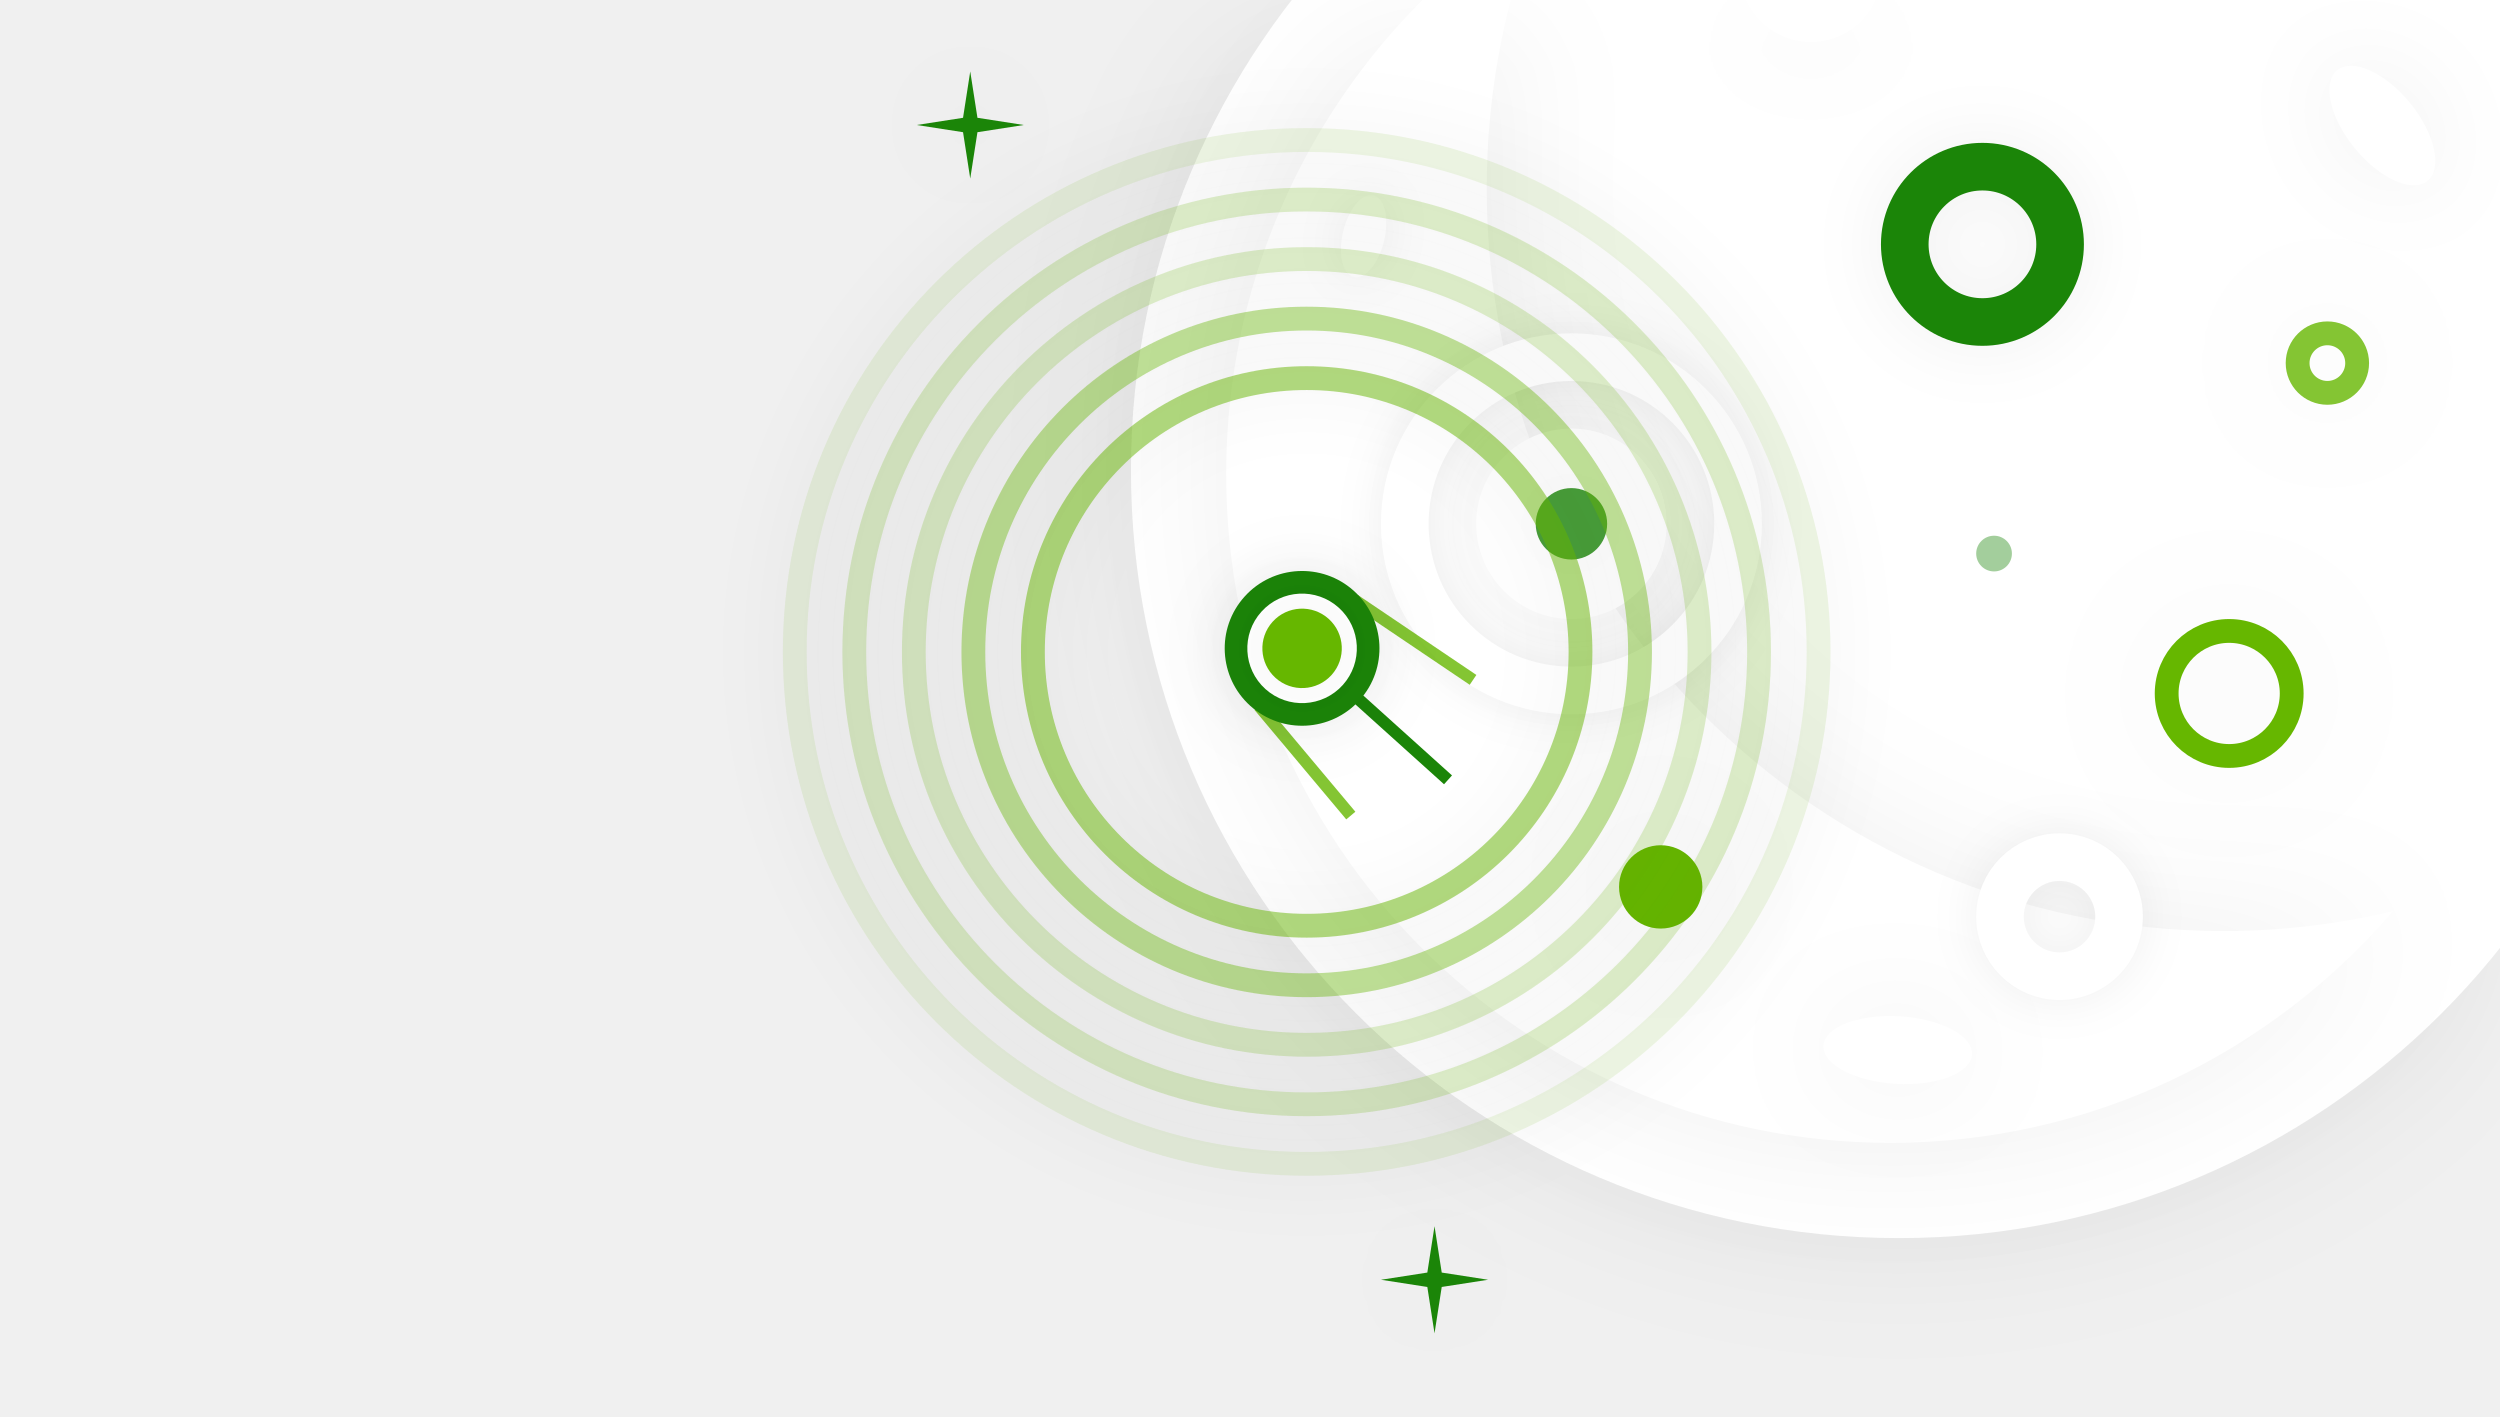
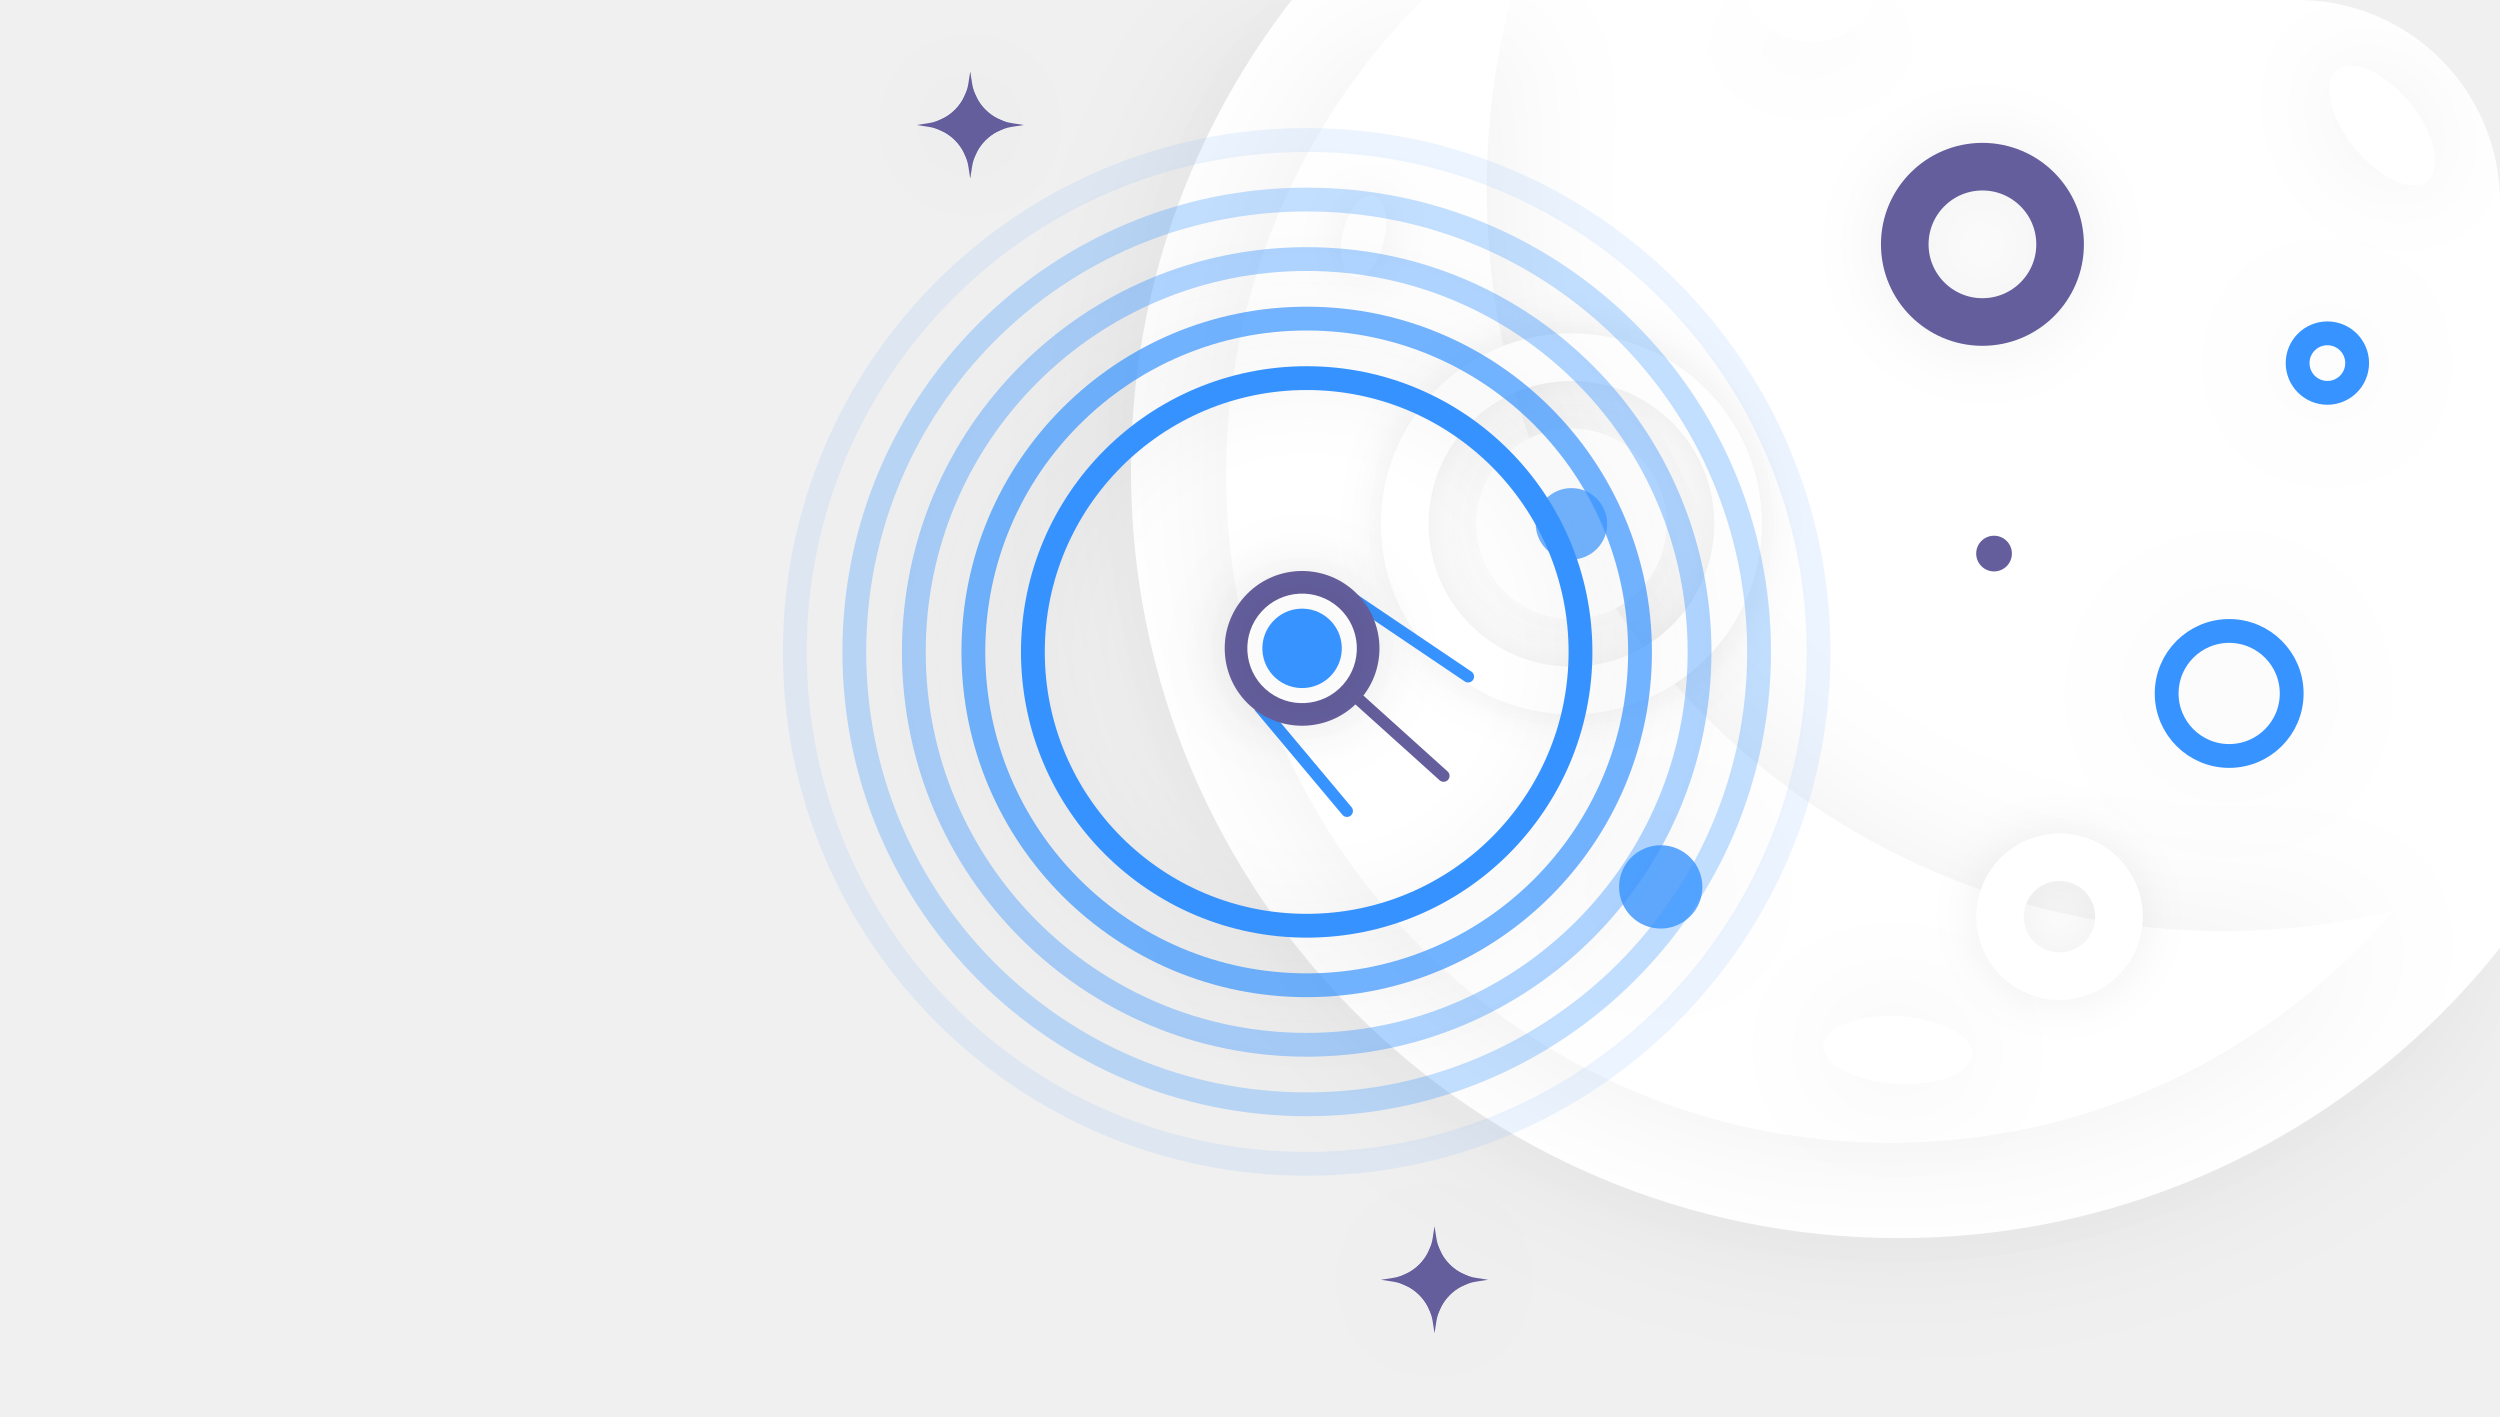
<svg xmlns="http://www.w3.org/2000/svg" width="210" height="119" viewBox="0 0 210 119" fill="none">
  <mask id="mask0" mask-type="alpha" maskUnits="userSpaceOnUse" x="0" y="0" width="210" height="119">
-     <rect width="210" height="119" fill="#C4C4C4" />
+     <path d="M0 0H193C202.389 0 210 7.611 210 17V119H0V0Z" fill="#C4C4C4" />
  </mask>
  <g mask="url(#mask0)">
    <g filter="url(#filter0_d)">
      <path d="M159.5 104C195.122 104 224 75.122 224 39.5C224 3.878 195.122 -25 159.5 -25C123.878 -25 95 3.878 95 39.5C95 75.122 123.878 104 159.5 104Z" fill="white" />
    </g>
    <g filter="url(#filter1_d)">
      <path d="M186.802 78.21C152.587 78.21 124.885 50.315 124.885 15.864C124.885 7.425 126.539 -0.637 129.582 -8C113.622 1.889 103 19.626 103 39.835C103 70.847 127.98 96 158.779 96C175.646 96 190.752 88.475 201 76.544C196.463 77.619 191.659 78.21 186.802 78.21Z" fill="white" />
    </g>
-     <g filter="url(#filter2_d)">
-       <path d="M139.5 78C141.433 78 143 76.433 143 74.5C143 72.567 141.433 71 139.5 71C137.567 71 136 72.567 136 74.5C136 76.433 137.567 78 139.5 78Z" fill="#66B700" />
+     <g opacity="0.8" filter="url(#filter2_d)">
+       <path d="M139.5 78C141.433 78 143 76.433 143 74.5C143 72.567 141.433 71 139.5 71C137.567 71 136 72.567 136 74.5C136 76.433 137.567 78 139.5 78Z" fill="#3693FF" />
    </g>
    <g filter="url(#filter3_d)">
-       <path d="M152.112 3.528C155.408 3.528 158.079 0.856 158.079 -2.439C158.079 -5.735 155.408 -8.406 152.112 -8.406C148.817 -8.406 146.146 -5.735 146.146 -2.439C146.146 0.856 148.817 3.528 152.112 3.528Z" fill="white" />
+       <path d="M152.112 3.528C155.408 3.528 158.079 0.856 158.079 -2.439C158.079 -5.735 155.408 -8.406 152.112 -8.406C148.817 -8.406 146.145 -5.735 146.145 -2.439C146.145 0.856 148.817 3.528 152.112 3.528Z" fill="white" />
    </g>
    <g filter="url(#filter4_d)">
-       <path d="M173.048 20.524C173.048 24.128 170.127 27.049 166.524 27.049C162.921 27.049 160 24.128 160 20.524C160 16.921 162.921 14 166.524 14C170.127 14 173.048 16.921 173.048 20.524Z" stroke="#1B8508" stroke-width="4" />
+       <path d="M173.048 20.524C173.048 24.128 170.127 27.049 166.524 27.049C162.921 27.049 160 24.128 160 20.524C160 16.921 162.921 14 166.524 14C170.127 14 173.048 16.921 173.048 20.524Z" stroke="#645E9D" stroke-width="4" />
    </g>
    <g filter="url(#filter5_d)">
      <path d="M203.911 15.194C205.195 14.146 204.537 11.216 202.442 8.649C200.347 6.081 197.608 4.849 196.324 5.897C195.041 6.944 195.698 9.875 197.793 12.442C199.889 15.009 202.628 16.241 203.911 15.194Z" fill="white" />
    </g>
    <g filter="url(#filter6_d)">
-       <path d="M192.502 58.251C192.502 61.151 190.151 63.502 187.251 63.502C184.351 63.502 182 61.151 182 58.251C182 55.351 184.351 53 187.251 53C190.151 53 192.502 55.351 192.502 58.251Z" stroke="#66B700" stroke-width="2" />
+       <path d="M192.502 58.251C192.502 61.151 190.151 63.502 187.251 63.502C184.351 63.502 182 61.151 182 58.251C182 55.351 184.351 53 187.251 53C190.151 53 192.502 55.351 192.502 58.251Z" stroke="#3693FF" stroke-width="2" />
    </g>
    <g filter="url(#filter7_d)">
-       <path d="M198 30.5C198 31.881 196.881 33 195.5 33C194.119 33 193 31.881 193 30.5C193 29.119 194.119 28 195.5 28C196.881 28 198 29.119 198 30.5Z" stroke="#66B700" stroke-opacity="0.8" stroke-width="2" />
+       <path d="M198 30.5C198 31.881 196.881 33 195.5 33C194.119 33 193 31.881 193 30.5C193 29.119 194.119 28 195.5 28C196.881 28 198 29.119 198 30.5Z" stroke="#3693FF" stroke-width="2" />
    </g>
    <g filter="url(#filter8_d)">
-       <path d="M167.5 48C168.328 48 169 47.328 169 46.5C169 45.672 168.328 45 167.5 45C166.672 45 166 45.672 166 46.5C166 47.328 166.672 48 167.5 48Z" fill="#1B8508" fill-opacity="0.4" />
+       <path d="M167.5 48C168.328 48 169 47.328 169 46.5C169 45.672 168.328 45 167.5 45C166.672 45 166 45.672 166 46.5C166 47.328 166.672 48 167.5 48Z" fill="#645E9D" />
    </g>
    <g filter="url(#filter9_d)">
      <path d="M165.649 88.576C165.742 87.01 163.023 85.574 159.577 85.37C156.13 85.165 153.261 86.27 153.168 87.837C153.075 89.403 155.794 90.839 159.24 91.043C162.687 91.247 165.556 90.143 165.649 88.576Z" fill="white" />
    </g>
    <g filter="url(#filter10_d)">
      <path d="M213.912 32.159C215.523 31.744 216.175 28.87 215.369 25.74C214.563 22.609 212.604 20.408 210.993 20.823C209.383 21.237 208.73 24.111 209.536 27.242C210.342 30.372 212.301 32.574 213.912 32.159Z" fill="white" />
    </g>
    <g filter="url(#filter11_d)">
      <path d="M193.274 -6.788C193.932 -7.744 192.936 -9.573 191.049 -10.872C189.162 -12.171 187.098 -12.449 186.44 -11.492C185.781 -10.536 186.777 -8.707 188.665 -7.408C190.552 -6.109 192.615 -5.831 193.274 -6.788Z" fill="white" />
    </g>
    <g filter="url(#filter12_d)">
      <path d="M132 52C136.418 52 140 48.418 140 44C140 39.582 136.418 36 132 36C127.582 36 124 39.582 124 44C124 48.418 127.582 52 132 52Z" fill="white" />
    </g>
-     <g filter="url(#filter13_d)">
-       <path d="M132 47C133.657 47 135 45.657 135 44C135 42.343 133.657 41 132 41C130.343 41 129 42.343 129 44C129 45.657 130.343 47 132 47Z" fill="#1B8508" fill-opacity="0.8" />
+     <g opacity="0.7" filter="url(#filter13_d)">
+       <path d="M132 47C133.657 47 135 45.657 135 44C135 42.343 133.657 41 132 41C130.343 41 129 42.343 129 44C129 45.657 130.343 47 132 47Z" fill="#3693FF" />
    </g>
    <g filter="url(#filter14_d)">
      <path d="M146 44C146 51.732 139.732 58 132 58C124.268 58 118 51.732 118 44C118 36.268 124.268 30 132 30C139.732 30 146 36.268 146 44Z" stroke="white" stroke-width="4" />
    </g>
    <g filter="url(#filter15_d)">
      <path d="M178 77C178 79.761 175.761 82 173 82C170.239 82 168 79.761 168 77C168 74.239 170.239 72 173 72C175.761 72 178 74.239 178 77Z" stroke="white" stroke-width="4" />
    </g>
    <g filter="url(#filter16_d)">
      <path d="M116.255 20.255C116.714 18.364 116.319 16.645 115.374 16.415C114.428 16.186 113.29 17.533 112.831 19.424C112.372 21.315 112.766 23.034 113.712 23.263C114.658 23.493 115.796 22.146 116.255 20.255Z" fill="white" />
    </g>
    <g filter="url(#filter17_d)">
-       <path d="M120.5 103L121.105 106.895L125 107.5L121.105 108.105L120.5 112L119.895 108.105L116 107.5L119.895 106.895L120.5 103Z" fill="#1B8508" />
+       <path d="M120.5 103L120.656 104.005C120.923 105.726 122.274 107.077 123.995 107.344L125 107.5L123.995 107.656C122.274 107.923 120.923 109.274 120.656 110.995L120.5 112L120.344 110.995C120.077 109.274 118.726 107.923 117.005 107.656L116 107.5L117.005 107.344C118.726 107.077 120.077 105.726 120.344 104.005L120.5 103Z" fill="#645E9D" />
+       <path d="M118.228 107.5C119.238 107.048 120.049 106.238 120.5 105.228C120.951 106.238 121.762 107.048 122.772 107.5C121.762 107.951 120.951 108.762 120.5 109.772C120.049 108.762 119.238 107.951 118.228 107.5Z" stroke="#645E9D" />
    </g>
    <g filter="url(#filter18_d)">
-       <path d="M81.5 6L82.105 9.895L86 10.5L82.105 11.105L81.5 15L80.895 11.105L77 10.5L80.895 9.895L81.5 6Z" fill="#1B8508" />
-     </g>
-     <rect x="111.64" y="57.177" width="1" height="13" transform="rotate(-47.9836 111.64 57.1768)" fill="#1B8508" />
-     <rect x="105.374" y="59.634" width="1" height="12" transform="rotate(-39.9836 105.374 59.6337)" fill="#66B700" fill-opacity="0.8" />
-     <rect x="113.51" y="50.811" width="1" height="12" transform="rotate(-55.9836 113.51 50.8114)" fill="#66B700" fill-opacity="0.8" />
+       <path d="M81.5 6L81.656 7.005C81.923 8.726 83.274 10.077 84.995 10.344L86 10.5L84.995 10.656C83.274 10.923 81.923 12.274 81.656 13.995L81.5 15L81.344 13.995C81.077 12.274 79.726 10.923 78.005 10.656L77 10.5L78.005 10.344C79.726 10.077 81.077 8.726 81.344 7.005L81.5 6Z" fill="#645E9D" />
+       <path d="M79.228 10.5C80.238 10.049 81.049 9.238 81.5 8.228C81.951 9.238 82.762 10.049 83.772 10.5C82.762 10.951 81.951 11.762 81.5 12.772C81.049 11.762 80.238 10.951 79.228 10.5Z" stroke="#645E9D" />
+     </g>
+     <rect x="111.641" y="57.177" width="1" height="13" rx="0.5" transform="rotate(-47.9836 111.641 57.1768)" fill="#645E9D" />
+     <path d="M105.374 59.634C105.797 59.279 106.428 59.334 106.783 59.757L113.53 67.803C113.707 68.014 113.68 68.33 113.468 68.507C113.256 68.685 112.941 68.657 112.764 68.445L105.374 59.634Z" fill="#3693FF" />
+     <path d="M114.338 51.371C113.881 51.062 113.76 50.44 114.069 49.983L123.601 56.416C123.83 56.571 123.89 56.881 123.736 57.11C123.581 57.339 123.27 57.399 123.042 57.245L114.338 51.371Z" fill="#3693FF" />
    <g filter="url(#filter19_d)">
-       <circle cx="109.375" cy="54.463" r="6.5" transform="rotate(-47.9836 109.375 54.4627)" fill="#1B8508" />
+       <circle cx="109.375" cy="54.463" r="6.5" transform="rotate(-47.9836 109.375 54.4627)" fill="#645E9D" />
    </g>
    <g filter="url(#filter20_d)">
      <circle cx="109.375" cy="54.463" r="4.6" transform="rotate(-47.9836 109.375 54.4627)" fill="white" />
    </g>
    <g filter="url(#filter21_d)">
-       <circle cx="109.375" cy="54.463" r="3.336" transform="rotate(-47.9836 109.375 54.4627)" fill="#66B700" />
+       <circle cx="109.375" cy="54.463" r="3.336" transform="rotate(-47.9836 109.375 54.4627)" fill="#3693FF" />
    </g>
    <g filter="url(#filter22_d)">
-       <circle cx="109.762" cy="54.762" r="23" stroke="#66B700" stroke-opacity="0.5" stroke-width="2" />
-     </g>
-     <g filter="url(#filter23_d)">
-       <path d="M137.762 54.762C137.762 70.226 125.226 82.762 109.762 82.762C94.298 82.762 81.762 70.226 81.762 54.762C81.762 39.298 94.298 26.762 109.762 26.762C125.226 26.762 137.762 39.298 137.762 54.762Z" stroke="#66B700" stroke-opacity="0.4" stroke-width="2" />
-     </g>
-     <g filter="url(#filter24_d)">
-       <circle cx="109.761" cy="54.762" r="33" stroke="#66B700" stroke-opacity="0.2" stroke-width="2" />
-     </g>
-     <g filter="url(#filter25_d)">
-       <circle cx="109.761" cy="54.762" r="38" stroke="#66B700" stroke-opacity="0.2" stroke-width="2" />
-     </g>
-     <g filter="url(#filter26_d)">
-       <circle cx="109.761" cy="54.762" r="43" stroke="#66B700" stroke-opacity="0.1" stroke-width="2" />
+       <circle cx="109.762" cy="54.762" r="23" stroke="#3693FF" stroke-width="2" />
+     </g>
+     <g opacity="0.7" filter="url(#filter23_d)">
+       <path d="M137.762 54.762C137.762 70.226 125.226 82.762 109.762 82.762C94.298 82.762 81.762 70.226 81.762 54.762C81.762 39.298 94.298 26.762 109.762 26.762C125.226 26.762 137.762 39.298 137.762 54.762Z" stroke="#3693FF" stroke-width="2" />
+     </g>
+     <g opacity="0.4" filter="url(#filter24_d)">
+       <circle cx="109.762" cy="54.762" r="33" stroke="#3693FF" stroke-width="2" />
+     </g>
+     <g opacity="0.3" filter="url(#filter25_d)">
+       <circle cx="109.762" cy="54.762" r="38" stroke="#3693FF" stroke-width="2" />
+     </g>
+     <g opacity="0.1" filter="url(#filter26_d)">
+       <circle cx="109.762" cy="54.762" r="43" stroke="#3693FF" stroke-width="2" />
    </g>
  </g>
  <defs>
    <filter id="filter0_d" x="83" y="-37" width="153" height="153" filterUnits="userSpaceOnUse" color-interpolation-filters="sRGB">
      <feFlood flood-opacity="0" result="BackgroundImageFix" />
      <feColorMatrix in="SourceAlpha" type="matrix" values="0 0 0 0 0 0 0 0 0 0 0 0 0 0 0 0 0 0 127 0" />
      <feOffset />
      <feGaussianBlur stdDeviation="6" />
      <feColorMatrix type="matrix" values="0 0 0 0 0 0 0 0 0 0 0 0 0 0 0 0 0 0 0.06 0" />
      <feBlend mode="normal" in2="BackgroundImageFix" result="effect1_dropShadow" />
      <feBlend mode="normal" in="SourceGraphic" in2="effect1_dropShadow" result="shape" />
    </filter>
    <filter id="filter1_d" x="91" y="-20" width="122" height="128" filterUnits="userSpaceOnUse" color-interpolation-filters="sRGB">
      <feFlood flood-opacity="0" result="BackgroundImageFix" />
      <feColorMatrix in="SourceAlpha" type="matrix" values="0 0 0 0 0 0 0 0 0 0 0 0 0 0 0 0 0 0 127 0" />
      <feOffset />
      <feGaussianBlur stdDeviation="6" />
      <feColorMatrix type="matrix" values="0 0 0 0 0 0 0 0 0 0 0 0 0 0 0 0 0 0 0.06 0" />
      <feBlend mode="normal" in2="BackgroundImageFix" result="effect1_dropShadow" />
      <feBlend mode="normal" in="SourceGraphic" in2="effect1_dropShadow" result="shape" />
    </filter>
    <filter id="filter2_d" x="124" y="59" width="31" height="31" filterUnits="userSpaceOnUse" color-interpolation-filters="sRGB">
      <feFlood flood-opacity="0" result="BackgroundImageFix" />
      <feColorMatrix in="SourceAlpha" type="matrix" values="0 0 0 0 0 0 0 0 0 0 0 0 0 0 0 0 0 0 127 0" />
      <feOffset />
      <feGaussianBlur stdDeviation="6" />
      <feColorMatrix type="matrix" values="0 0 0 0 0 0 0 0 0 0 0 0 0 0 0 0 0 0 0.06 0" />
      <feBlend mode="normal" in2="BackgroundImageFix" result="effect1_dropShadow" />
      <feBlend mode="normal" in="SourceGraphic" in2="effect1_dropShadow" result="shape" />
    </filter>
-     <filter id="filter3_d" x="137.146" y="-17.406" width="29.934" height="29.934" filterUnits="userSpaceOnUse" color-interpolation-filters="sRGB">
+     <filter id="filter3_d" x="137.145" y="-17.406" width="29.934" height="29.934" filterUnits="userSpaceOnUse" color-interpolation-filters="sRGB">
      <feFlood flood-opacity="0" result="BackgroundImageFix" />
      <feColorMatrix in="SourceAlpha" type="matrix" values="0 0 0 0 0 0 0 0 0 0 0 0 0 0 0 0 0 0 127 0" />
      <feOffset />
      <feGaussianBlur stdDeviation="4.5" />
      <feColorMatrix type="matrix" values="0 0 0 0 0 0 0 0 0 0 0 0 0 0 0 0 0 0 0.06 0" />
      <feBlend mode="normal" in2="BackgroundImageFix" result="effect1_dropShadow" />
      <feBlend mode="normal" in="SourceGraphic" in2="effect1_dropShadow" result="shape" />
    </filter>
    <filter id="filter4_d" x="152" y="6" width="29.049" height="29.049" filterUnits="userSpaceOnUse" color-interpolation-filters="sRGB">
      <feFlood flood-opacity="0" result="BackgroundImageFix" />
      <feColorMatrix in="SourceAlpha" type="matrix" values="0 0 0 0 0 0 0 0 0 0 0 0 0 0 0 0 0 0 127 0" />
      <feOffset />
      <feGaussianBlur stdDeviation="3" />
      <feColorMatrix type="matrix" values="0 0 0 0 0 0 0 0 0 0 0 0 0 0 0 0 0 0 0.06 0" />
      <feBlend mode="normal" in2="BackgroundImageFix" result="effect1_dropShadow" />
      <feBlend mode="normal" in="SourceGraphic" in2="effect1_dropShadow" result="shape" />
    </filter>
    <filter id="filter5_d" x="186" y="-4" width="28.235" height="29.091" filterUnits="userSpaceOnUse" color-interpolation-filters="sRGB">
      <feFlood flood-opacity="0" result="BackgroundImageFix" />
      <feColorMatrix in="SourceAlpha" type="matrix" values="0 0 0 0 0 0 0 0 0 0 0 0 0 0 0 0 0 0 127 0" />
      <feOffset />
      <feGaussianBlur stdDeviation="4" />
      <feColorMatrix type="matrix" values="0 0 0 0 0 0 0 0 0 0 0 0 0 0 0 0 0 0 0.06 0" />
      <feBlend mode="normal" in2="BackgroundImageFix" result="effect1_dropShadow" />
      <feBlend mode="normal" in="SourceGraphic" in2="effect1_dropShadow" result="shape" />
    </filter>
    <filter id="filter6_d" x="169" y="40" width="36.502" height="36.502" filterUnits="userSpaceOnUse" color-interpolation-filters="sRGB">
      <feFlood flood-opacity="0" result="BackgroundImageFix" />
      <feColorMatrix in="SourceAlpha" type="matrix" values="0 0 0 0 0 0 0 0 0 0 0 0 0 0 0 0 0 0 127 0" />
      <feOffset />
      <feGaussianBlur stdDeviation="6" />
      <feColorMatrix type="matrix" values="0 0 0 0 0 0 0 0 0 0 0 0 0 0 0 0 0 0 0.06 0" />
      <feBlend mode="normal" in2="BackgroundImageFix" result="effect1_dropShadow" />
      <feBlend mode="normal" in="SourceGraphic" in2="effect1_dropShadow" result="shape" />
    </filter>
    <filter id="filter7_d" x="180" y="15" width="31" height="31" filterUnits="userSpaceOnUse" color-interpolation-filters="sRGB">
      <feFlood flood-opacity="0" result="BackgroundImageFix" />
      <feColorMatrix in="SourceAlpha" type="matrix" values="0 0 0 0 0 0 0 0 0 0 0 0 0 0 0 0 0 0 127 0" />
      <feOffset />
      <feGaussianBlur stdDeviation="6" />
      <feColorMatrix type="matrix" values="0 0 0 0 0 0 0 0 0 0 0 0 0 0 0 0 0 0 0.06 0" />
      <feBlend mode="normal" in2="BackgroundImageFix" result="effect1_dropShadow" />
      <feBlend mode="normal" in="SourceGraphic" in2="effect1_dropShadow" result="shape" />
    </filter>
    <filter id="filter8_d" x="154" y="33" width="27" height="27" filterUnits="userSpaceOnUse" color-interpolation-filters="sRGB">
      <feFlood flood-opacity="0" result="BackgroundImageFix" />
      <feColorMatrix in="SourceAlpha" type="matrix" values="0 0 0 0 0 0 0 0 0 0 0 0 0 0 0 0 0 0 127 0" />
      <feOffset />
      <feGaussianBlur stdDeviation="6" />
      <feColorMatrix type="matrix" values="0 0 0 0 0 0 0 0 0 0 0 0 0 0 0 0 0 0 0.06 0" />
      <feBlend mode="normal" in2="BackgroundImageFix" result="effect1_dropShadow" />
      <feBlend mode="normal" in="SourceGraphic" in2="effect1_dropShadow" result="shape" />
    </filter>
    <filter id="filter9_d" x="143" y="75" width="32.817" height="26.413" filterUnits="userSpaceOnUse" color-interpolation-filters="sRGB">
      <feFlood flood-opacity="0" result="BackgroundImageFix" />
      <feColorMatrix in="SourceAlpha" type="matrix" values="0 0 0 0 0 0 0 0 0 0 0 0 0 0 0 0 0 0 127 0" />
      <feOffset />
      <feGaussianBlur stdDeviation="5" />
      <feColorMatrix type="matrix" values="0 0 0 0 0 0 0 0 0 0 0 0 0 0 0 0 0 0 0.06 0" />
      <feBlend mode="normal" in2="BackgroundImageFix" result="effect1_dropShadow" />
      <feBlend mode="normal" in="SourceGraphic" in2="effect1_dropShadow" result="shape" />
    </filter>
    <filter id="filter10_d" x="196.077" y="8.072" width="32.752" height="36.838" filterUnits="userSpaceOnUse" color-interpolation-filters="sRGB">
      <feFlood flood-opacity="0" result="BackgroundImageFix" />
      <feColorMatrix in="SourceAlpha" type="matrix" values="0 0 0 0 0 0 0 0 0 0 0 0 0 0 0 0 0 0 127 0" />
      <feOffset />
      <feGaussianBlur stdDeviation="6" />
      <feColorMatrix type="matrix" values="0 0 0 0 0 0 0 0 0 0 0 0 0 0 0 0 0 0 0.06 0" />
      <feBlend mode="normal" in2="BackgroundImageFix" result="effect1_dropShadow" />
      <feBlend mode="normal" in="SourceGraphic" in2="effect1_dropShadow" result="shape" />
    </filter>
    <filter id="filter11_d" x="173.248" y="-25.224" width="33.219" height="32.168" filterUnits="userSpaceOnUse" color-interpolation-filters="sRGB">
      <feFlood flood-opacity="0" result="BackgroundImageFix" />
      <feColorMatrix in="SourceAlpha" type="matrix" values="0 0 0 0 0 0 0 0 0 0 0 0 0 0 0 0 0 0 127 0" />
      <feOffset />
      <feGaussianBlur stdDeviation="6" />
      <feColorMatrix type="matrix" values="0 0 0 0 0 0 0 0 0 0 0 0 0 0 0 0 0 0 0.06 0" />
      <feBlend mode="normal" in2="BackgroundImageFix" result="effect1_dropShadow" />
      <feBlend mode="normal" in="SourceGraphic" in2="effect1_dropShadow" result="shape" />
    </filter>
    <filter id="filter12_d" x="112" y="24" width="40" height="40" filterUnits="userSpaceOnUse" color-interpolation-filters="sRGB">
      <feFlood flood-opacity="0" result="BackgroundImageFix" />
      <feColorMatrix in="SourceAlpha" type="matrix" values="0 0 0 0 0 0 0 0 0 0 0 0 0 0 0 0 0 0 127 0" />
      <feOffset />
      <feGaussianBlur stdDeviation="6" />
      <feColorMatrix type="matrix" values="0 0 0 0 0 0 0 0 0 0 0 0 0 0 0 0 0 0 0.06 0" />
      <feBlend mode="normal" in2="BackgroundImageFix" result="effect1_dropShadow" />
      <feBlend mode="normal" in="SourceGraphic" in2="effect1_dropShadow" result="shape" />
    </filter>
    <filter id="filter13_d" x="117" y="29" width="30" height="30" filterUnits="userSpaceOnUse" color-interpolation-filters="sRGB">
      <feFlood flood-opacity="0" result="BackgroundImageFix" />
      <feColorMatrix in="SourceAlpha" type="matrix" values="0 0 0 0 0 0 0 0 0 0 0 0 0 0 0 0 0 0 127 0" />
      <feOffset />
      <feGaussianBlur stdDeviation="6" />
      <feColorMatrix type="matrix" values="0 0 0 0 0 0 0 0 0 0 0 0 0 0 0 0 0 0 0.06 0" />
      <feBlend mode="normal" in2="BackgroundImageFix" result="effect1_dropShadow" />
      <feBlend mode="normal" in="SourceGraphic" in2="effect1_dropShadow" result="shape" />
    </filter>
    <filter id="filter14_d" x="112" y="24" width="40" height="40" filterUnits="userSpaceOnUse" color-interpolation-filters="sRGB">
      <feFlood flood-opacity="0" result="BackgroundImageFix" />
      <feColorMatrix in="SourceAlpha" type="matrix" values="0 0 0 0 0 0 0 0 0 0 0 0 0 0 0 0 0 0 127 0" />
      <feOffset />
      <feGaussianBlur stdDeviation="2" />
      <feColorMatrix type="matrix" values="0 0 0 0 0 0 0 0 0 0 0 0 0 0 0 0 0 0 0.06 0" />
      <feBlend mode="normal" in2="BackgroundImageFix" result="effect1_dropShadow" />
      <feBlend mode="normal" in="SourceGraphic" in2="effect1_dropShadow" result="shape" />
    </filter>
    <filter id="filter15_d" x="162" y="66" width="22" height="22" filterUnits="userSpaceOnUse" color-interpolation-filters="sRGB">
      <feFlood flood-opacity="0" result="BackgroundImageFix" />
      <feColorMatrix in="SourceAlpha" type="matrix" values="0 0 0 0 0 0 0 0 0 0 0 0 0 0 0 0 0 0 127 0" />
      <feOffset />
      <feGaussianBlur stdDeviation="2" />
      <feColorMatrix type="matrix" values="0 0 0 0 0 0 0 0 0 0 0 0 0 0 0 0 0 0 0.06 0" />
      <feBlend mode="normal" in2="BackgroundImageFix" result="effect1_dropShadow" />
      <feBlend mode="normal" in="SourceGraphic" in2="effect1_dropShadow" result="shape" />
    </filter>
    <filter id="filter16_d" x="108" y="12" width="13.086" height="15.679" filterUnits="userSpaceOnUse" color-interpolation-filters="sRGB">
      <feFlood flood-opacity="0" result="BackgroundImageFix" />
      <feColorMatrix in="SourceAlpha" type="matrix" values="0 0 0 0 0 0 0 0 0 0 0 0 0 0 0 0 0 0 127 0" />
      <feOffset />
      <feGaussianBlur stdDeviation="2" />
      <feColorMatrix type="matrix" values="0 0 0 0 0 0 0 0 0 0 0 0 0 0 0 0 0 0 0.06 0" />
      <feBlend mode="normal" in2="BackgroundImageFix" result="effect1_dropShadow" />
      <feBlend mode="normal" in="SourceGraphic" in2="effect1_dropShadow" result="shape" />
    </filter>
    <filter id="filter17_d" x="104" y="91" width="33" height="33" filterUnits="userSpaceOnUse" color-interpolation-filters="sRGB">
      <feFlood flood-opacity="0" result="BackgroundImageFix" />
      <feColorMatrix in="SourceAlpha" type="matrix" values="0 0 0 0 0 0 0 0 0 0 0 0 0 0 0 0 0 0 127 0" />
      <feOffset />
      <feGaussianBlur stdDeviation="6" />
      <feColorMatrix type="matrix" values="0 0 0 0 0 0 0 0 0 0 0 0 0 0 0 0 0 0 0.06 0" />
      <feBlend mode="normal" in2="BackgroundImageFix" result="effect1_dropShadow" />
      <feBlend mode="normal" in="SourceGraphic" in2="effect1_dropShadow" result="shape" />
    </filter>
    <filter id="filter18_d" x="69" y="-2" width="25" height="25" filterUnits="userSpaceOnUse" color-interpolation-filters="sRGB">
      <feFlood flood-opacity="0" result="BackgroundImageFix" />
      <feColorMatrix in="SourceAlpha" type="matrix" values="0 0 0 0 0 0 0 0 0 0 0 0 0 0 0 0 0 0 127 0" />
      <feOffset />
      <feGaussianBlur stdDeviation="4" />
      <feColorMatrix type="matrix" values="0 0 0 0 0 0 0 0 0 0 0 0 0 0 0 0 0 0 0.06 0" />
      <feBlend mode="normal" in2="BackgroundImageFix" result="effect1_dropShadow" />
      <feBlend mode="normal" in="SourceGraphic" in2="effect1_dropShadow" result="shape" />
    </filter>
    <filter id="filter19_d" x="94.195" y="39.283" width="30.36" height="30.36" filterUnits="userSpaceOnUse" color-interpolation-filters="sRGB">
      <feFlood flood-opacity="0" result="BackgroundImageFix" />
      <feColorMatrix in="SourceAlpha" type="matrix" values="0 0 0 0 0 0 0 0 0 0 0 0 0 0 0 0 0 0 127 0" />
      <feOffset />
      <feGaussianBlur stdDeviation="3" />
      <feColorMatrix type="matrix" values="0 0 0 0 0 0 0 0 0 0 0 0 0 0 0 0 0 0 0.06 0" />
      <feBlend mode="normal" in2="BackgroundImageFix" result="effect1_dropShadow" />
      <feBlend mode="normal" in="SourceGraphic" in2="effect1_dropShadow" result="shape" />
    </filter>
    <filter id="filter20_d" x="96.878" y="41.966" width="24.993" height="24.993" filterUnits="userSpaceOnUse" color-interpolation-filters="sRGB">
      <feFlood flood-opacity="0" result="BackgroundImageFix" />
      <feColorMatrix in="SourceAlpha" type="matrix" values="0 0 0 0 0 0 0 0 0 0 0 0 0 0 0 0 0 0 127 0" />
      <feOffset />
      <feGaussianBlur stdDeviation="3" />
      <feColorMatrix type="matrix" values="0 0 0 0 0 0 0 0 0 0 0 0 0 0 0 0 0 0 0.06 0" />
      <feBlend mode="normal" in2="BackgroundImageFix" result="effect1_dropShadow" />
      <feBlend mode="normal" in="SourceGraphic" in2="effect1_dropShadow" result="shape" />
    </filter>
-     <filter id="filter21_d" x="98.664" y="43.751" width="21.423" height="21.423" filterUnits="userSpaceOnUse" color-interpolation-filters="sRGB">
+     <filter id="filter21_d" x="98.663" y="43.751" width="21.423" height="21.423" filterUnits="userSpaceOnUse" color-interpolation-filters="sRGB">
      <feFlood flood-opacity="0" result="BackgroundImageFix" />
      <feColorMatrix in="SourceAlpha" type="matrix" values="0 0 0 0 0 0 0 0 0 0 0 0 0 0 0 0 0 0 127 0" />
      <feOffset />
      <feGaussianBlur stdDeviation="3" />
      <feColorMatrix type="matrix" values="0 0 0 0 0 0 0 0 0 0 0 0 0 0 0 0 0 0 0.06 0" />
      <feBlend mode="normal" in2="BackgroundImageFix" result="effect1_dropShadow" />
      <feBlend mode="normal" in="SourceGraphic" in2="effect1_dropShadow" result="shape" />
    </filter>
    <filter id="filter22_d" x="79.762" y="24.762" width="60" height="60" filterUnits="userSpaceOnUse" color-interpolation-filters="sRGB">
      <feFlood flood-opacity="0" result="BackgroundImageFix" />
      <feColorMatrix in="SourceAlpha" type="matrix" values="0 0 0 0 0 0 0 0 0 0 0 0 0 0 0 0 0 0 127 0" />
      <feOffset />
      <feGaussianBlur stdDeviation="3" />
      <feColorMatrix type="matrix" values="0 0 0 0 0 0 0 0 0 0 0 0 0 0 0 0 0 0 0.06 0" />
      <feBlend mode="normal" in2="BackgroundImageFix" result="effect1_dropShadow" />
      <feBlend mode="normal" in="SourceGraphic" in2="effect1_dropShadow" result="shape" />
    </filter>
    <filter id="filter23_d" x="74.762" y="19.762" width="70" height="70" filterUnits="userSpaceOnUse" color-interpolation-filters="sRGB">
      <feFlood flood-opacity="0" result="BackgroundImageFix" />
      <feColorMatrix in="SourceAlpha" type="matrix" values="0 0 0 0 0 0 0 0 0 0 0 0 0 0 0 0 0 0 127 0" />
      <feOffset />
      <feGaussianBlur stdDeviation="3" />
      <feColorMatrix type="matrix" values="0 0 0 0 0 0 0 0 0 0 0 0 0 0 0 0 0 0 0.06 0" />
      <feBlend mode="normal" in2="BackgroundImageFix" result="effect1_dropShadow" />
      <feBlend mode="normal" in="SourceGraphic" in2="effect1_dropShadow" result="shape" />
    </filter>
-     <filter id="filter24_d" x="69.761" y="14.762" width="80" height="80" filterUnits="userSpaceOnUse" color-interpolation-filters="sRGB">
-       <feFlood flood-opacity="0" result="BackgroundImageFix" />
-       <feColorMatrix in="SourceAlpha" type="matrix" values="0 0 0 0 0 0 0 0 0 0 0 0 0 0 0 0 0 0 127 0" />
-       <feOffset />
-       <feGaussianBlur stdDeviation="3" />
-       <feColorMatrix type="matrix" values="0 0 0 0 0 0 0 0 0 0 0 0 0 0 0 0 0 0 0.06 0" />
-       <feBlend mode="normal" in2="BackgroundImageFix" result="effect1_dropShadow" />
-       <feBlend mode="normal" in="SourceGraphic" in2="effect1_dropShadow" result="shape" />
-     </filter>
-     <filter id="filter25_d" x="64.761" y="9.762" width="90" height="90" filterUnits="userSpaceOnUse" color-interpolation-filters="sRGB">
-       <feFlood flood-opacity="0" result="BackgroundImageFix" />
-       <feColorMatrix in="SourceAlpha" type="matrix" values="0 0 0 0 0 0 0 0 0 0 0 0 0 0 0 0 0 0 127 0" />
-       <feOffset />
-       <feGaussianBlur stdDeviation="3" />
-       <feColorMatrix type="matrix" values="0 0 0 0 0 0 0 0 0 0 0 0 0 0 0 0 0 0 0.06 0" />
-       <feBlend mode="normal" in2="BackgroundImageFix" result="effect1_dropShadow" />
-       <feBlend mode="normal" in="SourceGraphic" in2="effect1_dropShadow" result="shape" />
-     </filter>
-     <filter id="filter26_d" x="59.761" y="4.762" width="100" height="100" filterUnits="userSpaceOnUse" color-interpolation-filters="sRGB">
+     <filter id="filter24_d" x="69.762" y="14.762" width="80" height="80" filterUnits="userSpaceOnUse" color-interpolation-filters="sRGB">
+       <feFlood flood-opacity="0" result="BackgroundImageFix" />
+       <feColorMatrix in="SourceAlpha" type="matrix" values="0 0 0 0 0 0 0 0 0 0 0 0 0 0 0 0 0 0 127 0" />
+       <feOffset />
+       <feGaussianBlur stdDeviation="3" />
+       <feColorMatrix type="matrix" values="0 0 0 0 0 0 0 0 0 0 0 0 0 0 0 0 0 0 0.06 0" />
+       <feBlend mode="normal" in2="BackgroundImageFix" result="effect1_dropShadow" />
+       <feBlend mode="normal" in="SourceGraphic" in2="effect1_dropShadow" result="shape" />
+     </filter>
+     <filter id="filter25_d" x="64.762" y="9.762" width="90" height="90" filterUnits="userSpaceOnUse" color-interpolation-filters="sRGB">
+       <feFlood flood-opacity="0" result="BackgroundImageFix" />
+       <feColorMatrix in="SourceAlpha" type="matrix" values="0 0 0 0 0 0 0 0 0 0 0 0 0 0 0 0 0 0 127 0" />
+       <feOffset />
+       <feGaussianBlur stdDeviation="3" />
+       <feColorMatrix type="matrix" values="0 0 0 0 0 0 0 0 0 0 0 0 0 0 0 0 0 0 0.06 0" />
+       <feBlend mode="normal" in2="BackgroundImageFix" result="effect1_dropShadow" />
+       <feBlend mode="normal" in="SourceGraphic" in2="effect1_dropShadow" result="shape" />
+     </filter>
+     <filter id="filter26_d" x="59.762" y="4.762" width="100" height="100" filterUnits="userSpaceOnUse" color-interpolation-filters="sRGB">
      <feFlood flood-opacity="0" result="BackgroundImageFix" />
      <feColorMatrix in="SourceAlpha" type="matrix" values="0 0 0 0 0 0 0 0 0 0 0 0 0 0 0 0 0 0 127 0" />
      <feOffset />
      <feGaussianBlur stdDeviation="3" />
      <feColorMatrix type="matrix" values="0 0 0 0 0 0 0 0 0 0 0 0 0 0 0 0 0 0 0.06 0" />
      <feBlend mode="normal" in2="BackgroundImageFix" result="effect1_dropShadow" />
      <feBlend mode="normal" in="SourceGraphic" in2="effect1_dropShadow" result="shape" />
    </filter>
  </defs>
</svg>
